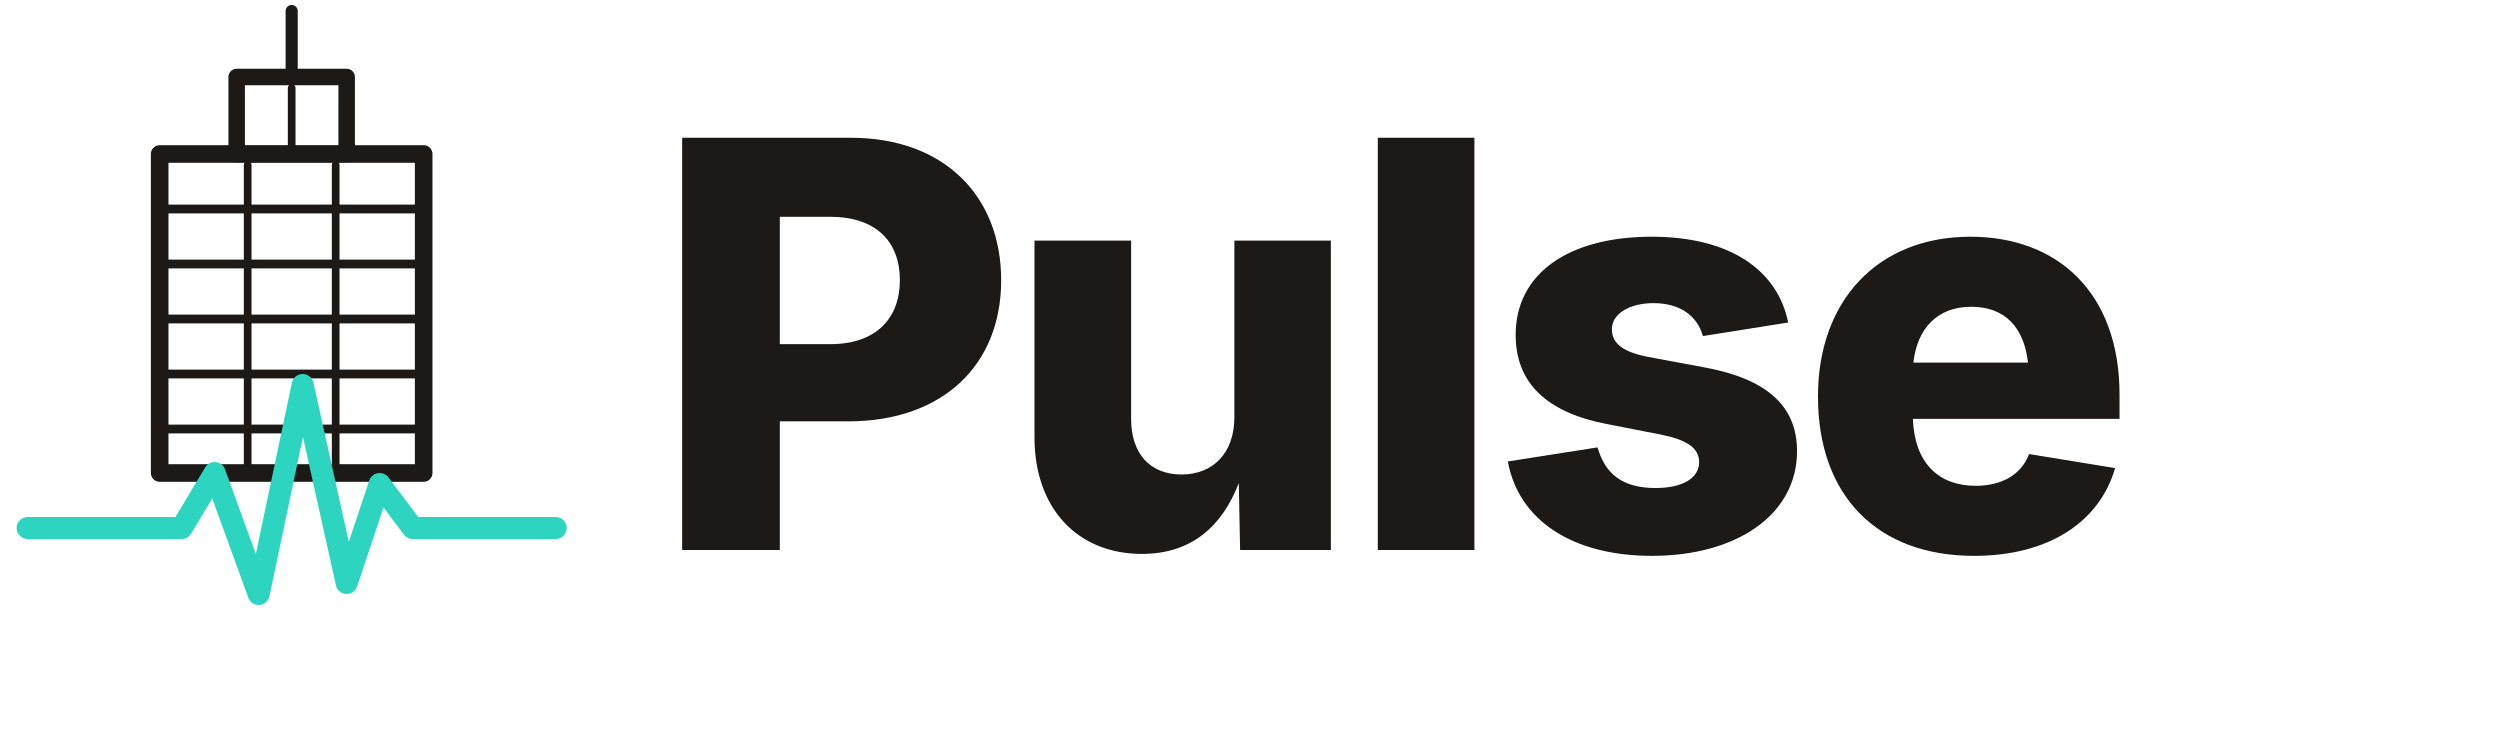
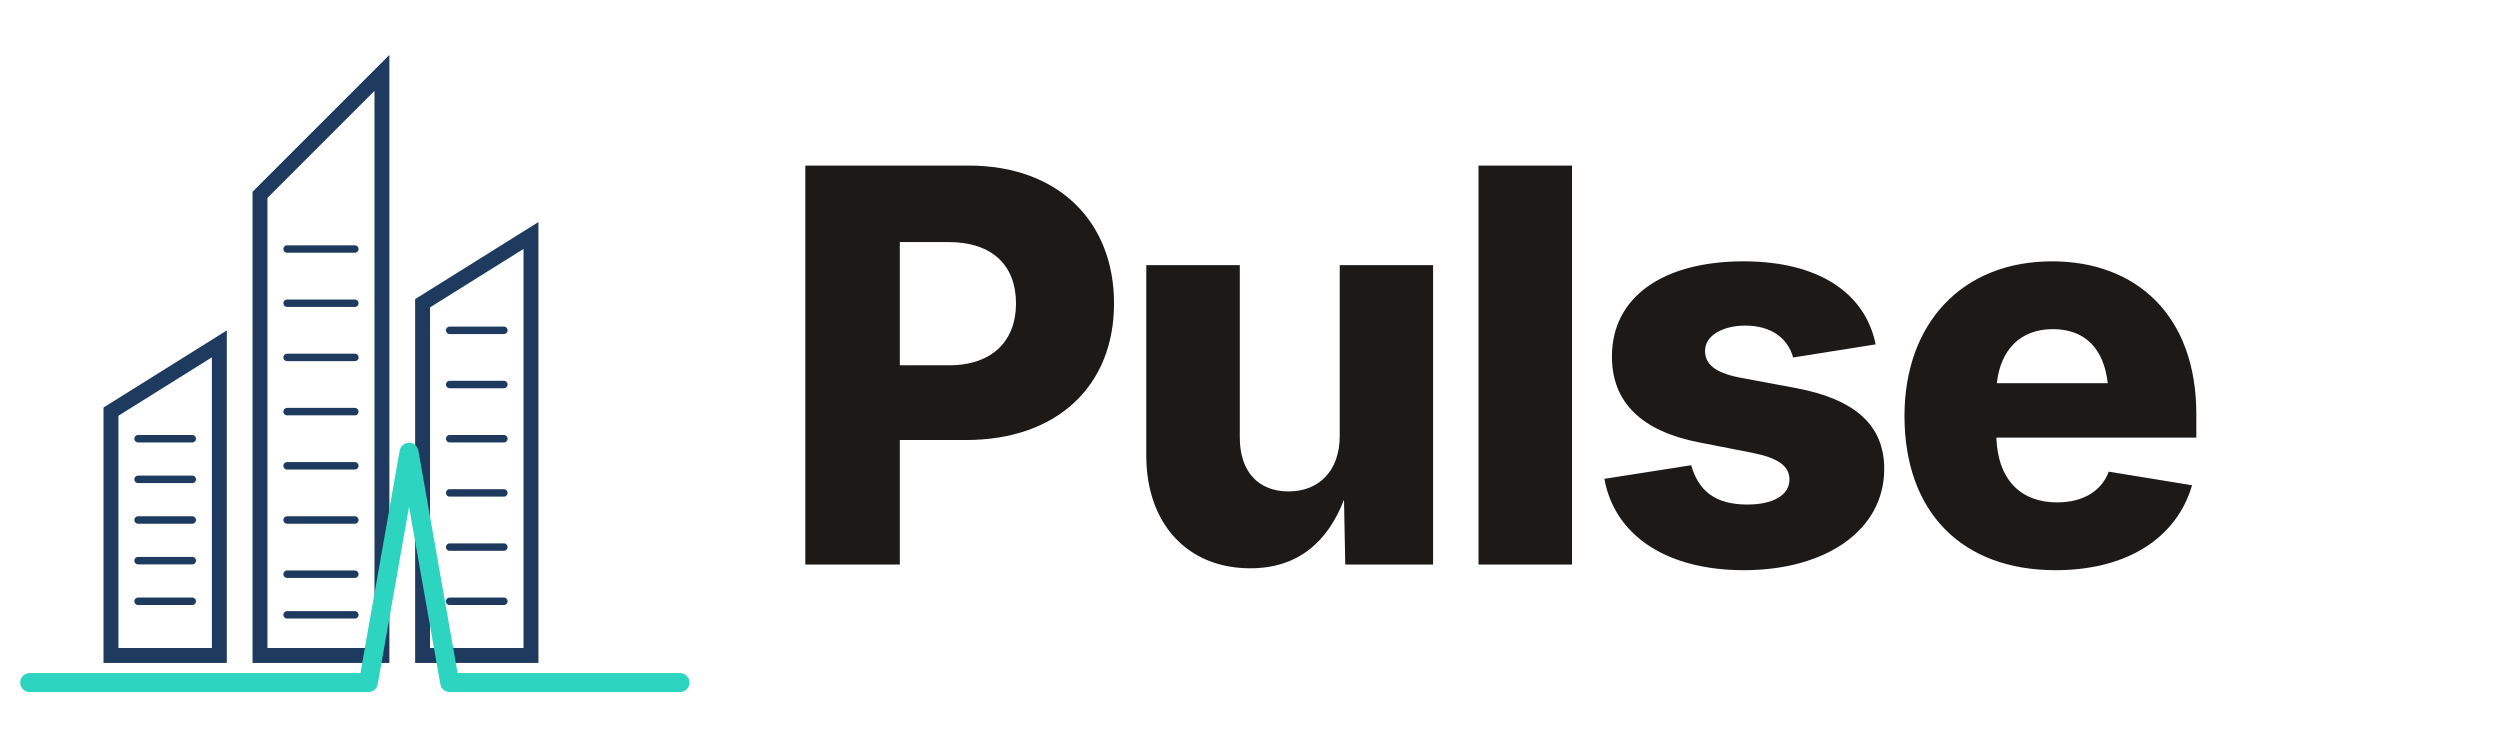
- <svg xmlns="http://www.w3.org/2000/svg" viewBox="0 0 300 88" role="img" aria-label="Pulse">
-   <g transform="translate(2, 0) scale(0.66)">
-     <g fill="none" stroke="#1c1917" stroke-linecap="round" stroke-linejoin="round">
-       <line x1="50" y1="2" x2="50" y2="14" stroke-width="2.2" />
-       <path d="M40 14 L40 28 L60 28 L60 14 Z" stroke-width="3" />
-       <path d="M26 28 L26 86 L74 86 L74 28 Z" stroke-width="3.2" />
-       <line x1="26" y1="38" x2="74" y2="38" stroke-width="1.6" />
-       <line x1="26" y1="48" x2="74" y2="48" stroke-width="1.6" />
-       <line x1="26" y1="58" x2="74" y2="58" stroke-width="1.6" />
-       <line x1="26" y1="68" x2="74" y2="68" stroke-width="1.6" />
-       <line x1="26" y1="78" x2="74" y2="78" stroke-width="1.6" />
-       <line x1="42" y1="30" x2="42" y2="86" stroke-width="1.4" />
-       <line x1="58" y1="30" x2="58" y2="86" stroke-width="1.4" />
-       <line x1="50" y1="16" x2="50" y2="28" stroke-width="1.4" />
+ <svg xmlns="http://www.w3.org/2000/svg" viewBox="0 0 310 92" role="img" aria-label="Pulse">
+   <g transform="translate(2, 4) scale(0.84)">
+     <g fill="none" stroke="#1e3a5f" stroke-linecap="square" stroke-linejoin="miter">
+       <path d="M14 92 L14 56 L30 46 L30 92 Z" stroke-width="2.2" />
+       <path d="M36 92 L36 24 L54 6 L54 92 Z" stroke-width="2.2" />
+       <path d="M60 92 L60 40 L76 30 L76 92 Z" stroke-width="2.2" />
+       <g stroke-width="1.1" stroke-linecap="round">
+         <line x1="18" y1="60" x2="26" y2="60" />
+         <line x1="18" y1="66" x2="26" y2="66" />
+         <line x1="18" y1="72" x2="26" y2="72" />
+         <line x1="18" y1="78" x2="26" y2="78" />
+         <line x1="18" y1="84" x2="26" y2="84" />
+         <line x1="40" y1="32" x2="50" y2="32" />
+         <line x1="40" y1="40" x2="50" y2="40" />
+         <line x1="40" y1="48" x2="50" y2="48" />
+         <line x1="40" y1="56" x2="50" y2="56" />
+         <line x1="40" y1="64" x2="50" y2="64" />
+         <line x1="40" y1="72" x2="50" y2="72" />
+         <line x1="40" y1="80" x2="50" y2="80" />
+         <line x1="40" y1="86" x2="50" y2="86" />
+         <line x1="64" y1="44" x2="72" y2="44" />
+         <line x1="64" y1="52" x2="72" y2="52" />
+         <line x1="64" y1="60" x2="72" y2="60" />
+         <line x1="64" y1="68" x2="72" y2="68" />
+         <line x1="64" y1="76" x2="72" y2="76" />
+         <line x1="64" y1="84" x2="72" y2="84" />
+       </g>
    </g>
-     <path d="M2 96 L24 96 L30 96 L36 86 L44 108 L52 70 L60 106 L66 88 L72 96 L98 96" fill="none" stroke="#2dd4bf" stroke-width="4" stroke-linecap="round" stroke-linejoin="round" />
+     <path d="M2 96 L52 96 L58 62 L64 96 L98 96" fill="none" stroke="#2dd4bf" stroke-width="2.8" stroke-linecap="round" stroke-linejoin="round" />
  </g>
-   <text x="78" y="66" font-family="'Bricolage Grotesque', 'Inter', system-ui, sans-serif" font-size="68" font-weight="800" fill="#1c1917" letter-spacing="-2">Pulse</text>
+   <text x="96" y="70" font-family="'Bricolage Grotesque', 'Inter', system-ui, sans-serif" font-size="68" font-weight="800" fill="#1c1917" letter-spacing="-2">Pulse</text>
</svg>
